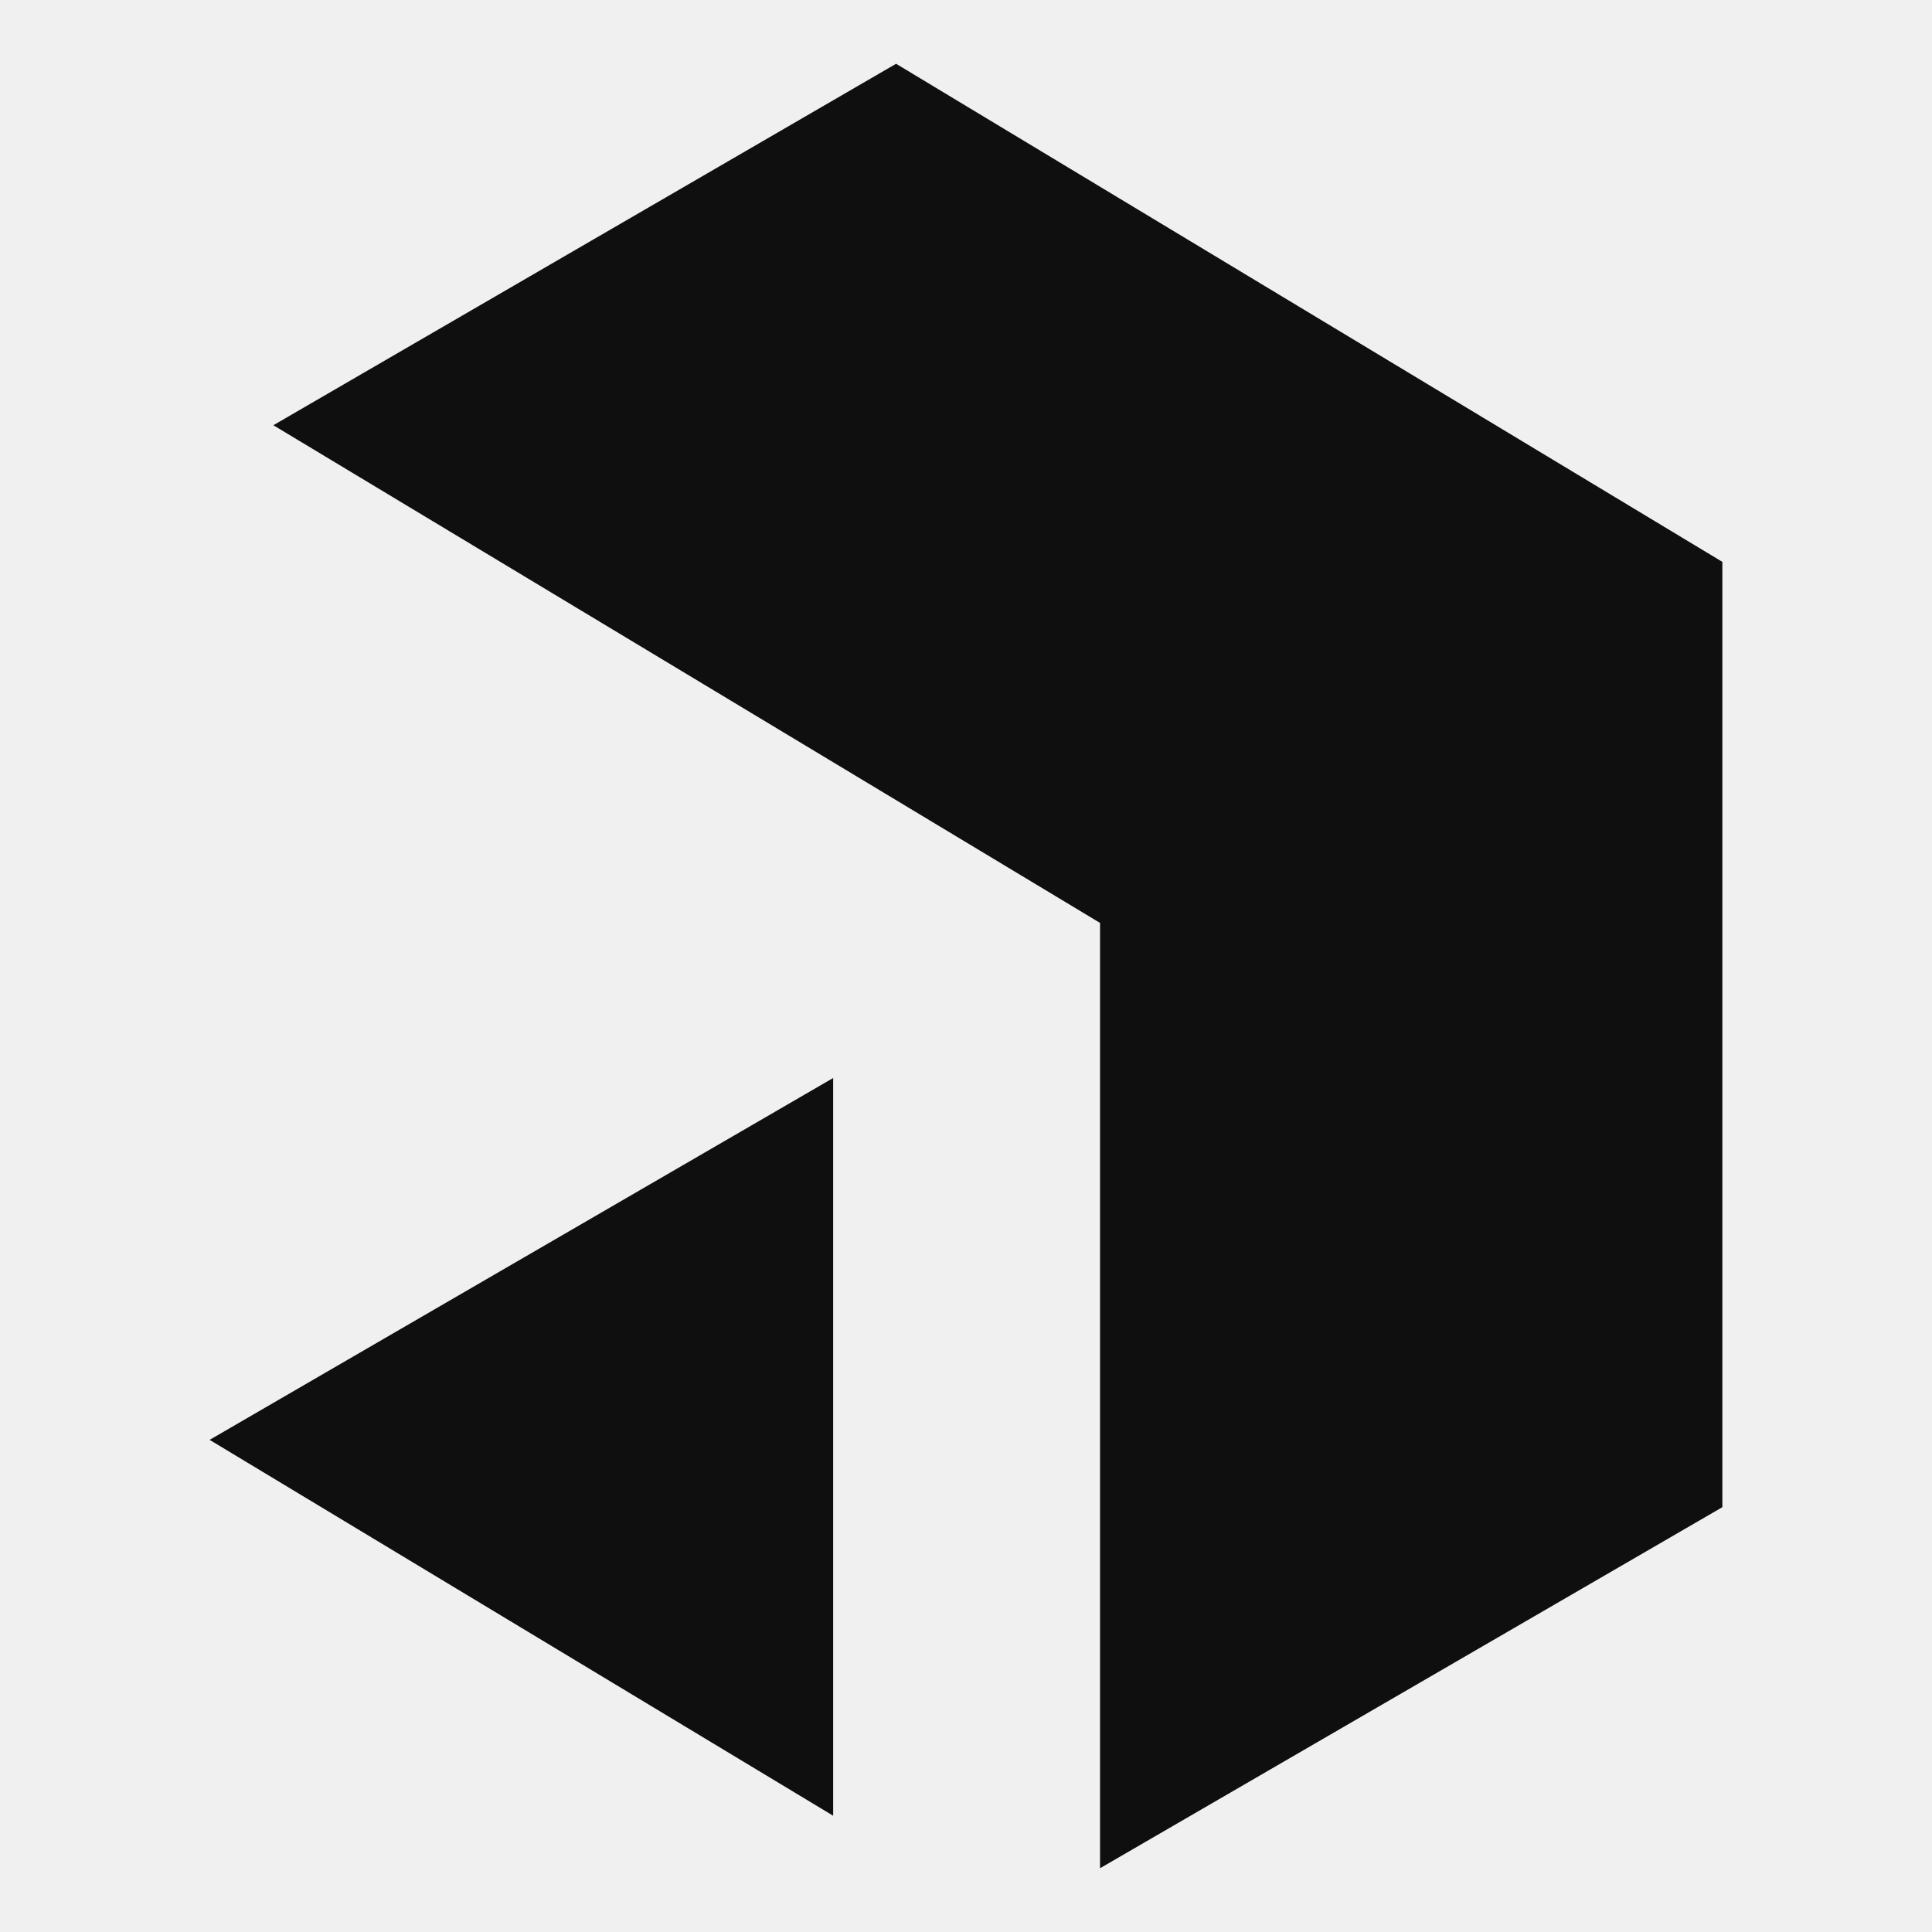
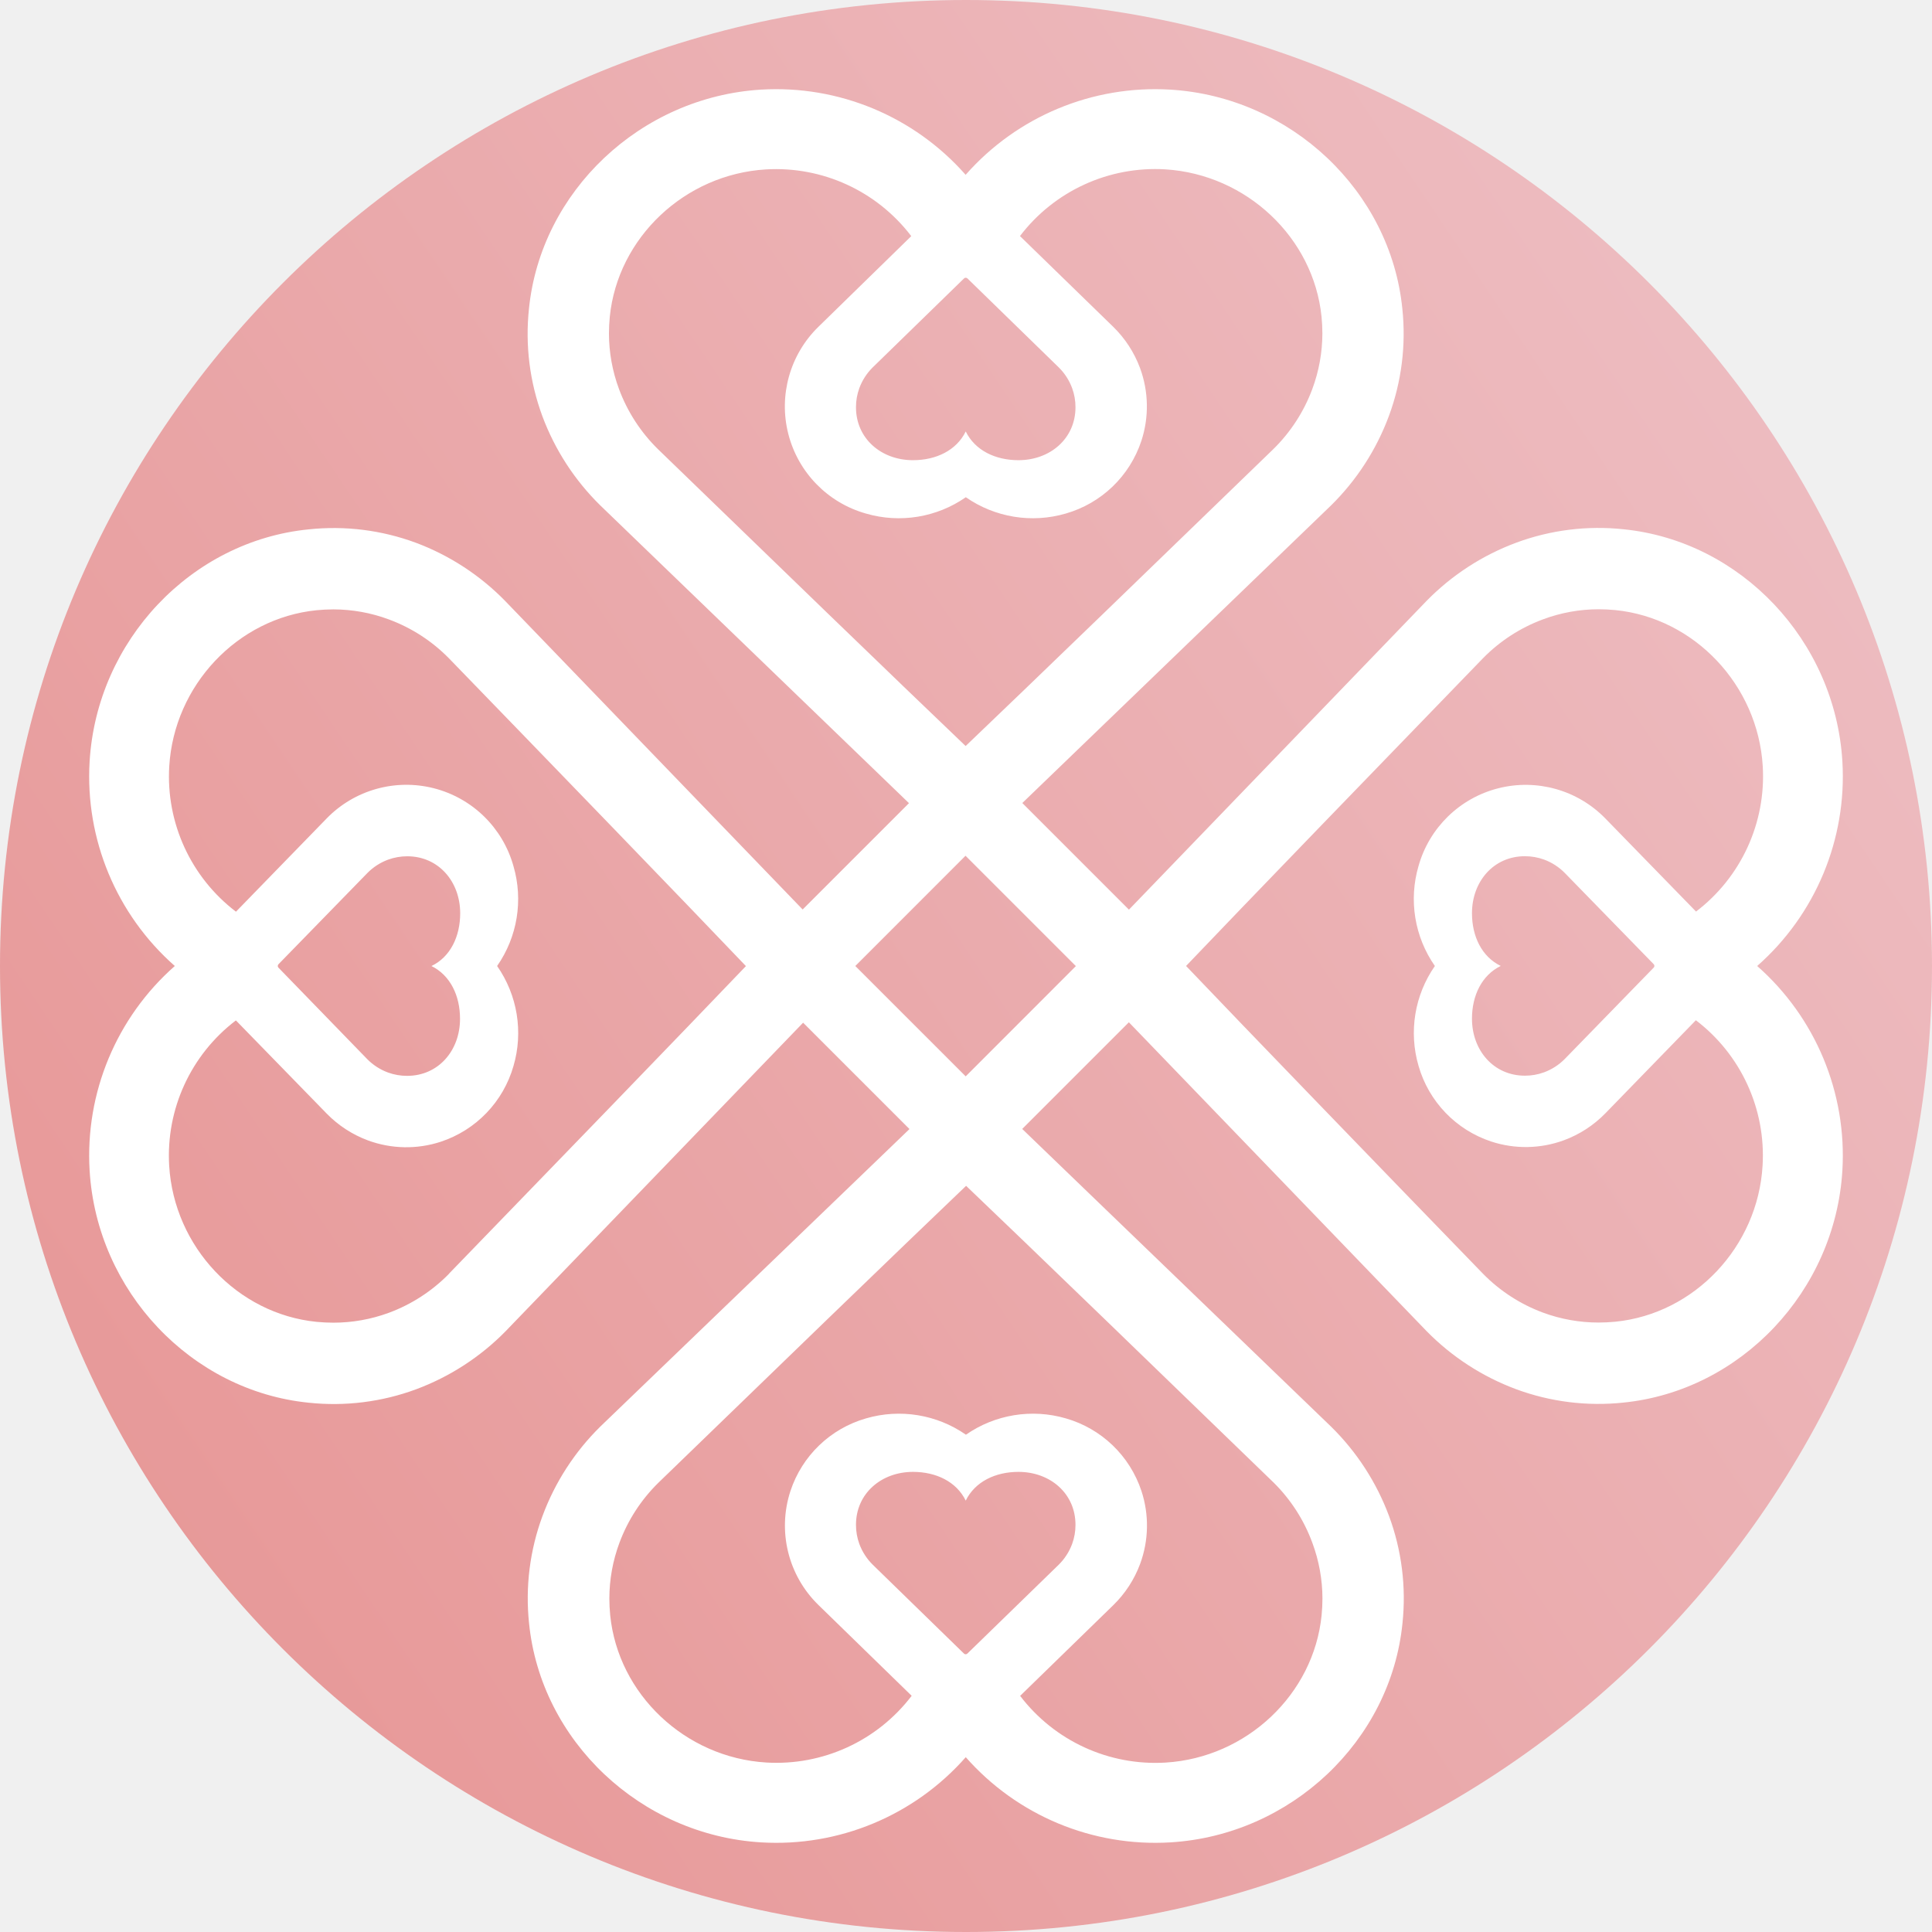
- <svg xmlns="http://www.w3.org/2000/svg" width="260" height="260" viewBox="0 0 260 260" fill="none">
-   <style>
-     path {
-       fill: #0F0F0F;
-     }
- 
-     @media (prefers-color-scheme: dark) {
-       path {
-         fill: white;
-       }
-     }
-   </style>
-   <path d="M120.59 8.582L231.788 75.614V202.829L148.039 251.418V124.203L36.787 57.225L120.59 8.582Z" />
-   <path d="M112.123 244.353V145.073L28.211 193.769L112.123 244.353Z" />
+ <svg xmlns="http://www.w3.org/2000/svg" xmlns:xlink="http://www.w3.org/1999/xlink" id="Layer_1" data-name="Layer 1" viewBox="0 0 576 576">
+   <defs>
+     <style>.cls-1{fill:url(#linear-gradient);}.cls-2{fill:url(#linear-gradient-2);}.cls-3{fill:#fff;}</style>
+     <linearGradient id="linear-gradient" x1="339.86" y1="268.86" x2="205.04" y2="271.11" gradientUnits="userSpaceOnUse">
+       <stop offset="0" stop-color="#e58c8a" />
+       <stop offset="1" stop-color="#eec0c5" />
+     </linearGradient>
+     <linearGradient id="linear-gradient-2" x1="-141.17" y1="576.49" x2="594.39" y2="82.04" xlink:href="#linear-gradient" />
+   </defs>
+   <rect class="cls-1" x="204.84" y="201.94" width="136.06" height="136.06" rx="68.03" />
+   <rect class="cls-2" width="576" height="576" rx="288" />
+   <path class="cls-3" d="M523.88,288a75.28,75.28,0,0,0,25.4-61C547.12,191,519,161.29,484,157.79a70.59,70.59,0,0,0-31.95,4,73,73,0,0,0-26.68,17.3l-88.79,92.11h0l-31.79-31.79,92.06-88.74A73.12,73.12,0,0,0,414.09,124a70.72,70.72,0,0,0,4-31.95c-3.51-35.08-33.26-63.17-69.2-65.33a75.26,75.26,0,0,0-61,25.4,75.26,75.26,0,0,0-61-25.4C191,28.91,161.21,57,157.7,92.08a70.72,70.72,0,0,0,4,32A73,73,0,0,0,179,150.71l92,88.74-31.7,31.7-88.71-92A73,73,0,0,0,124,161.82a70.59,70.59,0,0,0-31.95-4C57,161.29,28.88,191,26.72,227a75.28,75.28,0,0,0,25.4,61,75.3,75.3,0,0,0-25.4,61C28.88,384.94,57,414.69,92.05,418.2a70.72,70.72,0,0,0,32-4,73.12,73.12,0,0,0,26.68-17.3l88.71-92,31.71,31.71L179,425.29A73,73,0,0,0,161.73,452a70.72,70.72,0,0,0-4,31.95c3.51,35.08,33.26,63.17,69.2,65.33a75.26,75.26,0,0,0,61-25.4,75.26,75.26,0,0,0,61,25.4c35.94-2.16,65.69-30.25,69.2-65.33a70.72,70.72,0,0,0-4-31.95,73.12,73.12,0,0,0-17.3-26.68l-92.07-88.74,31.8-31.8h0l88.79,92.11A73.12,73.12,0,0,0,452,414.17a70.72,70.72,0,0,0,31.95,4c35.08-3.51,63.17-33.26,65.33-69.19A75.3,75.3,0,0,0,523.88,288ZM287.42,83a.73.73,0,0,1,1,0l27.22,26.52h0a16.93,16.93,0,0,1,4,6.19,16.43,16.43,0,0,1,1,5.72c0,9.3-7.53,15.77-17,15.77-6.86,0-12.95-2.9-15.72-8.57-2.77,5.67-8.86,8.57-15.72,8.57-9.49,0-17-6.47-17-15.77a16.43,16.43,0,0,1,1-5.72,16.93,16.93,0,0,1,4-6.19h0ZM184.55,116a47.83,47.83,0,0,1-3-16.56c0-1.65.09-3.31.25-5,2.37-23.59,22.37-42.47,46.53-43.93a50.68,50.68,0,0,1,43.35,19.89L244,97.43a33.18,33.18,0,0,0,14.17,55.68,35,35,0,0,0,29.78-4.87,35,35,0,0,0,29.78,4.87,33.45,33.45,0,0,0,22.55-21.66,33,33,0,0,0-.39-21.71,33.41,33.41,0,0,0-8-12.31L304.09,70.38a50.68,50.68,0,0,1,43.35-19.89C371.6,52,391.61,70.83,394,94.42c.16,1.67.25,3.33.25,5a47.83,47.83,0,0,1-3,16.56,49,49,0,0,1-11.6,17.9c-30.5,29.55-74.07,71.69-91.76,88.54-17.69-16.85-61.26-59-91.76-88.54A49,49,0,0,1,184.55,116Zm-50.72,263.8a48.88,48.88,0,0,1-17.9,11.59,47.83,47.83,0,0,1-16.56,2.95c-1.65,0-3.31-.09-5-.25-23.59-2.36-42.47-22.37-43.93-46.53a50.66,50.66,0,0,1,19.89-43.34L97.4,332a33.41,33.41,0,0,0,12.31,8,33,33,0,0,0,21.71.39,33.45,33.45,0,0,0,21.66-22.55A34.93,34.93,0,0,0,148.21,288a34.93,34.93,0,0,0,4.87-29.78A33.15,33.15,0,0,0,97.4,244L70.35,271.81a50.68,50.68,0,0,1-19.89-43.35c1.46-24.16,20.34-44.16,43.93-46.53,1.67-.16,3.33-.25,5-.25a47.6,47.6,0,0,1,16.56,3,48.88,48.88,0,0,1,17.9,11.59c29.56,30.5,71.69,74.07,88.54,91.76C205.52,305.69,163.39,349.26,133.83,379.76Zm3.32-76.05c0,9.49-6.47,17-15.77,17a16.47,16.47,0,0,1-5.72-1,16.88,16.88,0,0,1-6.19-4h0L83,288.48a.79.79,0,0,1-.19-.49.83.83,0,0,1,.19-.49l26.52-27.21h0a16.91,16.91,0,0,1,6.19-4,16.7,16.7,0,0,1,5.72-1c9.3,0,15.77,7.53,15.77,17,0,6.86-2.9,13-8.57,15.72C134.25,290.76,137.15,296.86,137.15,303.71ZM288.4,493a.73.73,0,0,1-1,0L260.2,466.5h0a16.93,16.93,0,0,1-4-6.19,16.43,16.43,0,0,1-1-5.72c0-9.3,7.53-15.77,17-15.77,6.86,0,12.95,2.9,15.72,8.57,2.77-5.67,8.86-8.57,15.72-8.57,9.49,0,17,6.47,17,15.77a16.43,16.43,0,0,1-1,5.72,16.93,16.93,0,0,1-4,6.19h0Zm102.87-33a47.83,47.83,0,0,1,3,16.56c0,1.65-.09,3.31-.25,5-2.36,23.59-22.37,42.47-46.53,43.93a50.68,50.68,0,0,1-43.35-19.89l27.78-27.05a33.41,33.41,0,0,0,8-12.31,33,33,0,0,0,.39-21.71,33.45,33.45,0,0,0-22.55-21.66,35,35,0,0,0-29.78,4.87,35,35,0,0,0-29.78-4.87,33.41,33.41,0,0,0-22.54,21.66,33.07,33.07,0,0,0,8.37,34l27.77,27.05a50.68,50.68,0,0,1-43.35,19.89c-24.16-1.46-44.16-20.34-46.53-43.93-.16-1.67-.25-3.33-.25-5a47.83,47.83,0,0,1,3-16.56,49,49,0,0,1,11.6-17.9c30.5-29.55,74.07-71.69,91.76-88.54,17.69,16.85,61.26,59,91.76,88.54A49,49,0,0,1,391.27,460ZM287.91,320.9,255,288l0,0,0,0,32.86-32.87h0l32.9,32.9Zm193.7,73.15c-1.67.16-3.33.25-5,.25a47.83,47.83,0,0,1-16.56-2.95,48.88,48.88,0,0,1-17.9-11.59c-29.56-30.5-71.69-74.07-88.54-91.77,16.85-17.69,59-61.26,88.54-91.76a48.88,48.88,0,0,1,17.9-11.59,47.6,47.6,0,0,1,16.56-3c1.65,0,3.31.09,5,.25,23.59,2.37,42.47,22.37,43.93,46.53a50.68,50.68,0,0,1-19.89,43.35L478.6,244a33.18,33.18,0,0,0-55.68,14.17A34.93,34.93,0,0,0,427.79,288a34.93,34.93,0,0,0-4.87,29.78,33.45,33.45,0,0,0,21.66,22.55,33,33,0,0,0,21.71-.39,33.41,33.41,0,0,0,12.31-8l27-27.77a50.66,50.66,0,0,1,19.89,43.34C524.08,371.68,505.2,391.69,481.61,394.05ZM438.85,272.27c0-9.48,6.47-17,15.77-17a16.7,16.7,0,0,1,5.72,1,16.91,16.91,0,0,1,6.19,4h0l26.52,27.21a.83.83,0,0,1,.19.49.79.79,0,0,1-.19.49L466.53,315.7h0a16.88,16.88,0,0,1-6.19,4,16.47,16.47,0,0,1-5.72,1c-9.3,0-15.77-7.53-15.77-17,0-6.85,2.9-12.95,8.57-15.72C441.75,285.22,438.85,279.13,438.85,272.27Z" />
</svg>
